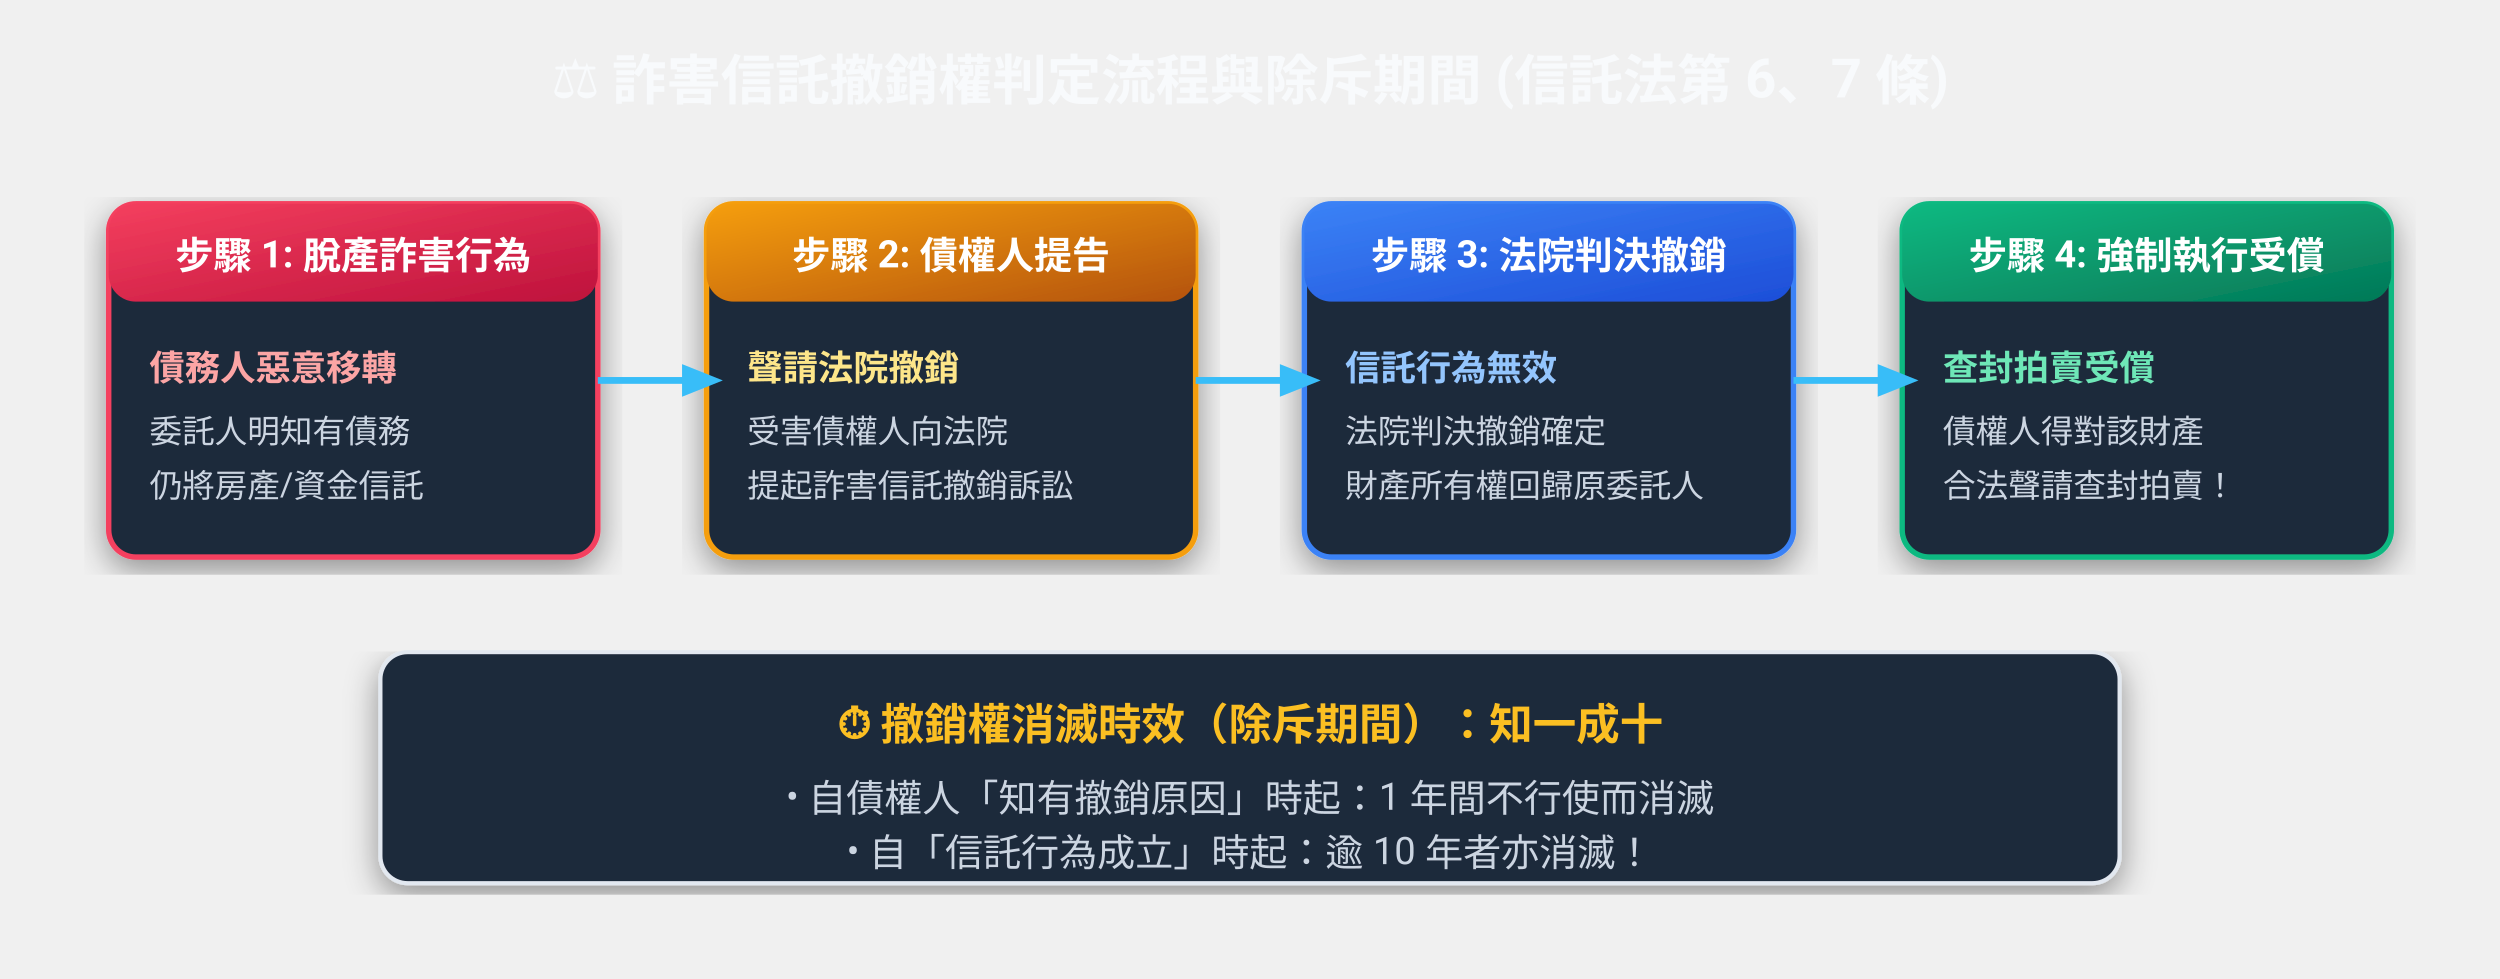
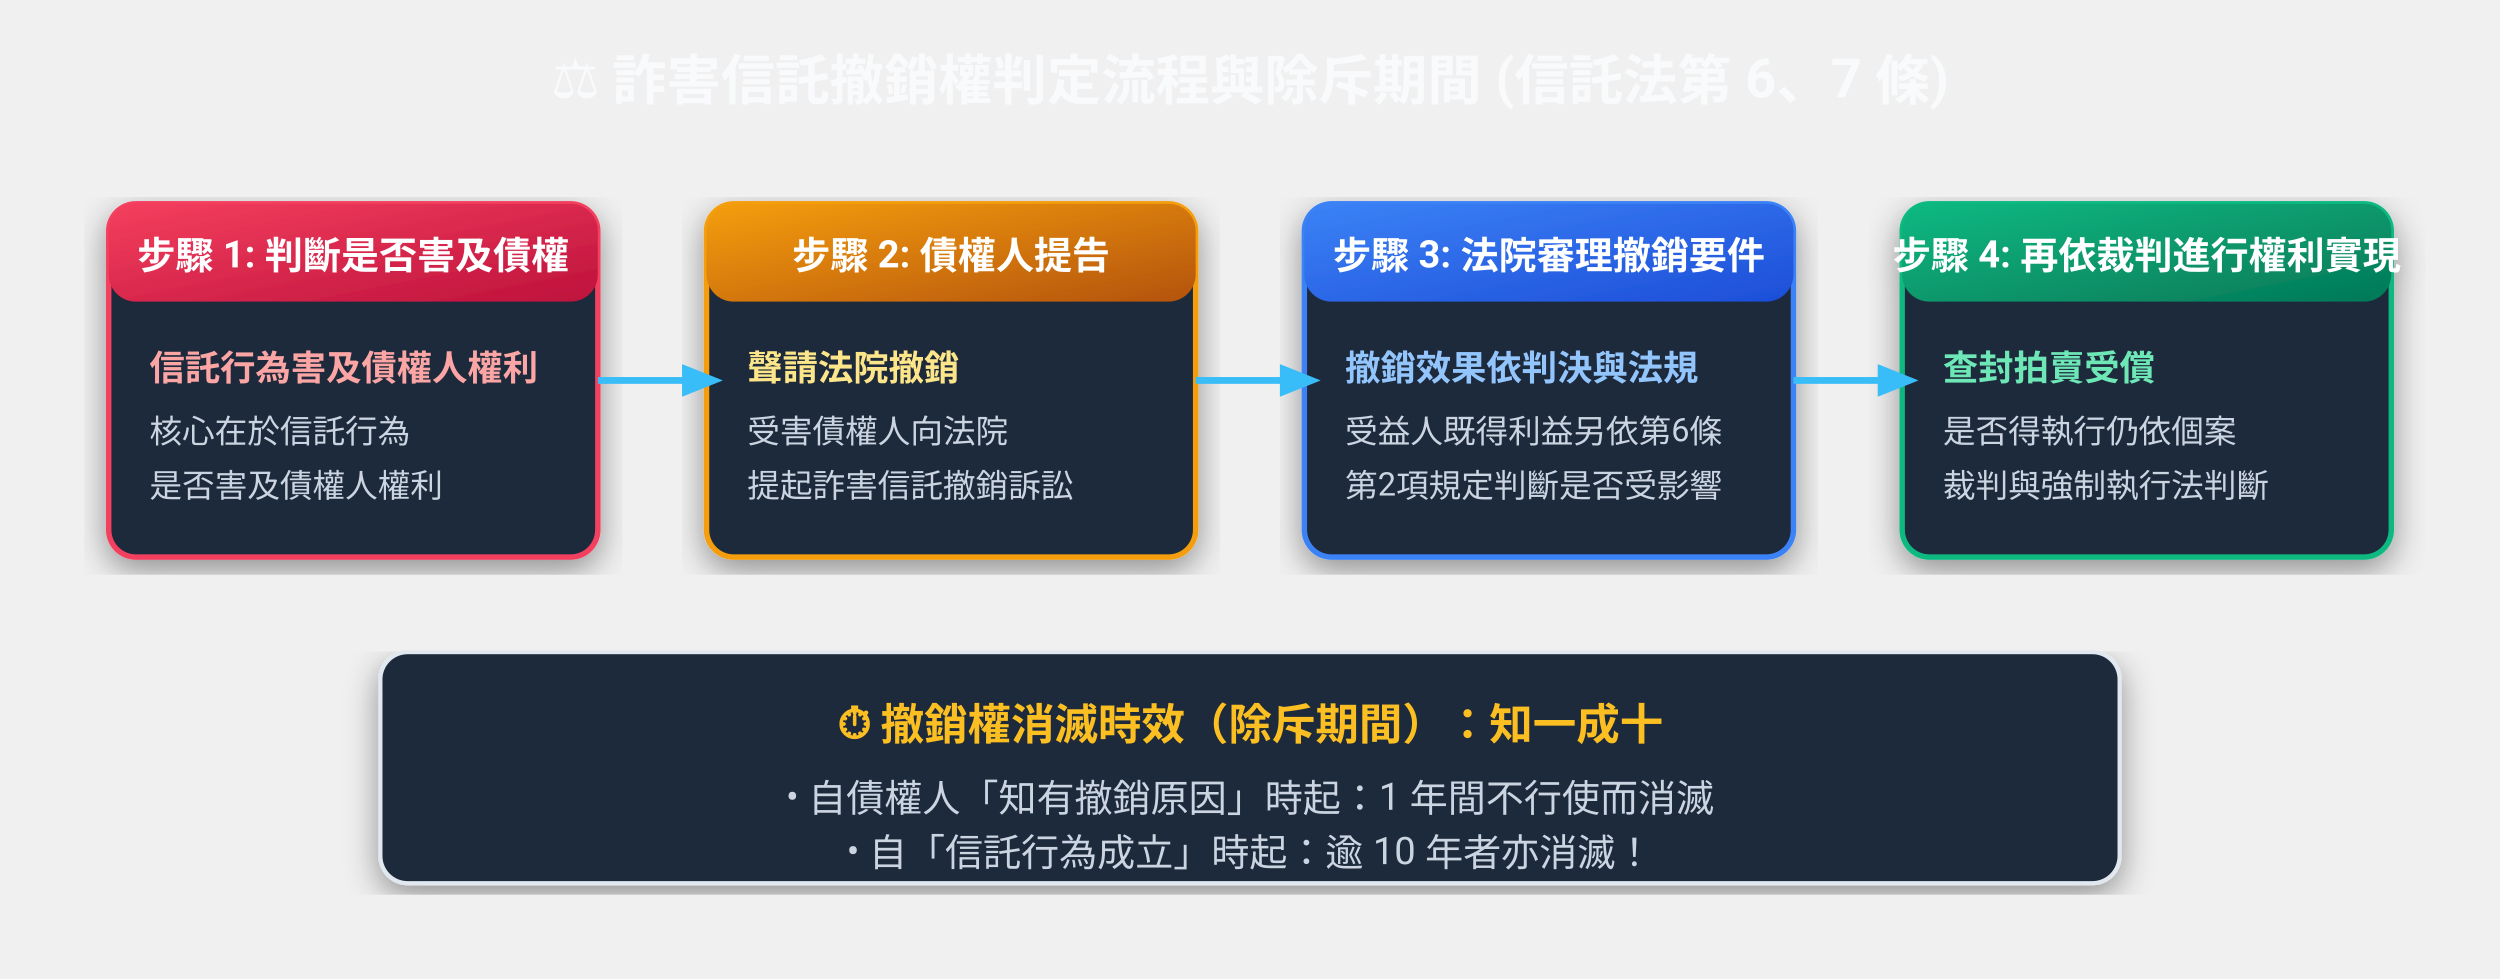
<svg xmlns="http://www.w3.org/2000/svg" viewBox="0 0 920 360" width="100%" height="360" style="background-color: #0b1120; border-radius: 12px; font-family: -apple-system, BlinkMacSystemFont, 'Segoe UI', Roboto, 'Noto Sans TC', sans-serif;">
  <defs>
    <filter id="shadow" x="-5%" y="-5%" width="110%" height="110%">
      <feDropShadow dx="0" dy="4" stdDeviation="6" flood-color="#000" flood-opacity="0.4" />
    </filter>
    <linearGradient id="gradEmerald" x1="0%" y1="0%" x2="100%" y2="100%">
      <stop offset="0%" stop-color="#10b981" />
      <stop offset="100%" stop-color="#047857" />
    </linearGradient>
    <linearGradient id="gradBlue" x1="0%" y1="0%" x2="100%" y2="100%">
      <stop offset="0%" stop-color="#3b82f6" />
      <stop offset="100%" stop-color="#1d4ed8" />
    </linearGradient>
    <linearGradient id="gradAmber" x1="0%" y1="0%" x2="100%" y2="100%">
      <stop offset="0%" stop-color="#f59e0b" />
      <stop offset="100%" stop-color="#b45309" />
    </linearGradient>
    <linearGradient id="gradPurple" x1="0%" y1="0%" x2="100%" y2="100%">
      <stop offset="0%" stop-color="#8b5cf6" />
      <stop offset="100%" stop-color="#6d28d9" />
    </linearGradient>
    <linearGradient id="gradRose" x1="0%" y1="0%" x2="100%" y2="100%">
      <stop offset="0%" stop-color="#f43f5e" />
      <stop offset="100%" stop-color="#be123c" />
    </linearGradient>
    <marker id="arrow" viewBox="0 0 10 10" refX="6" refY="5" markerWidth="6" markerHeight="6" orient="auto-start-reverse">
      <path d="M 0 1 L 10 5 L 0 9 z" fill="#38bdf8" />
    </marker>
    <marker id="arrowGreen" viewBox="0 0 10 10" refX="6" refY="5" markerWidth="6" markerHeight="6" orient="auto-start-reverse">
      <path d="M 0 1 L 10 5 L 0 9 z" fill="#34d399" />
    </marker>
    <marker id="arrowAmber" viewBox="0 0 10 10" refX="6" refY="5" markerWidth="6" markerHeight="6" orient="auto-start-reverse">
      <path d="M 0 1 L 10 5 L 0 9 z" fill="#fbbf24" />
    </marker>
    <marker id="arrowRose" viewBox="0 0 10 10" refX="6" refY="5" markerWidth="6" markerHeight="6" orient="auto-start-reverse">
      <path d="M 0 1 L 10 5 L 0 9 z" fill="#f87171" />
    </marker>
  </defs>
  <text x="460.0" y="36" fill="#f8fafc" font-size="20" font-weight="700" text-anchor="middle">⚖️ 詐害信託撤銷權判定流程與除斥期間 (信託法第 6、7 條)</text>
  <g transform="translate(40, 75)" filter="url(#shadow)">
    <rect width="180" height="130" rx="10" fill="#1e293b" stroke="#f43f5e" stroke-width="2" />
    <rect width="180" height="36" rx="10" fill="url(#gradRose)" />
-     <text x="90" y="24" fill="#fff" font-size="14" font-weight="700" text-anchor="middle">步驟 1: 脫產詐害行為</text>
-     <text x="15" y="65" fill="#fca5a5" font-size="13" font-weight="700">債務人惡意移轉</text>
-     <text x="15" y="88" fill="#cbd5e1" font-size="12">委託人明知有債務</text>
-     <text x="15" y="108" fill="#cbd5e1" font-size="12">仍將房產/資金信託</text>
+     <text x="90" y="24" fill="#fff" font-size="14" font-weight="700" text-anchor="middle">步驟 1: 判斷是否害及債權</text>
+     <text x="15" y="65" fill="#fca5a5" font-size="13" font-weight="700">信託行為害及債權人權利</text>
+     <text x="15" y="88" fill="#cbd5e1" font-size="12">核心在於信託行為</text>
+     <text x="15" y="108" fill="#cbd5e1" font-size="12">是否害及債權人權利</text>
  </g>
  <g transform="translate(260, 75)" filter="url(#shadow)">
    <rect width="180" height="130" rx="10" fill="#1e293b" stroke="#f59e0b" stroke-width="2" />
    <rect width="180" height="36" rx="10" fill="url(#gradAmber)" />
    <text x="90" y="24" fill="#fff" font-size="14" font-weight="700" text-anchor="middle">步驟 2: 債權人提告</text>
    <text x="15" y="65" fill="#fde68a" font-size="13" font-weight="700">聲請法院撤銷</text>
    <text x="15" y="88" fill="#cbd5e1" font-size="12">受害債權人向法院</text>
    <text x="15" y="108" fill="#cbd5e1" font-size="12">提起詐害信託撤銷訴訟</text>
  </g>
  <g transform="translate(480, 75)" filter="url(#shadow)">
    <rect width="180" height="130" rx="10" fill="#1e293b" stroke="#3b82f6" stroke-width="2" />
    <rect width="180" height="36" rx="10" fill="url(#gradBlue)" />
-     <text x="90" y="24" fill="#fff" font-size="14" font-weight="700" text-anchor="middle">步驟 3: 法院判決撤銷</text>
-     <text x="15" y="65" fill="#93c5fd" font-size="13" font-weight="700">信託行為無效</text>
-     <text x="15" y="88" fill="#cbd5e1" font-size="12">法院判決撤銷確定</text>
-     <text x="15" y="108" fill="#cbd5e1" font-size="12">財產所有權回歸原委託人</text>
+     <text x="90" y="24" fill="#fff" font-size="14" font-weight="700" text-anchor="middle">步驟 3: 法院審理撤銷要件</text>
+     <text x="15" y="65" fill="#93c5fd" font-size="13" font-weight="700">撤銷效果依判決與法規</text>
+     <text x="15" y="88" fill="#cbd5e1" font-size="12">受益人既得利益另依第6條</text>
+     <text x="15" y="108" fill="#cbd5e1" font-size="12">第2項規定判斷是否受影響</text>
  </g>
  <g transform="translate(700, 75)" filter="url(#shadow)">
    <rect width="180" height="130" rx="10" fill="#1e293b" stroke="#10b981" stroke-width="2" />
    <rect width="180" height="36" rx="10" fill="url(#gradEmerald)" />
-     <text x="90" y="24" fill="#fff" font-size="14" font-weight="700" text-anchor="middle">步驟 4: 強制執行受償</text>
+     <text x="90" y="24" fill="#fff" font-size="14" font-weight="700" text-anchor="middle">步驟 4: 再依裁判進行權利實現</text>
    <text x="15" y="65" fill="#6ee7b7" font-size="13" font-weight="700">查封拍賣受償</text>
-     <text x="15" y="88" fill="#cbd5e1" font-size="12">債權人得對該財產</text>
-     <text x="15" y="108" fill="#cbd5e1" font-size="12">合法聲請查封拍賣！</text>
+     <text x="15" y="88" fill="#cbd5e1" font-size="12">是否得執行仍依個案</text>
+     <text x="15" y="108" fill="#cbd5e1" font-size="12">裁判與強制執行法判斷</text>
  </g>
  <path d="M 220 140 L 260 140" stroke="#38bdf8" stroke-width="2.5" marker-end="url(#arrow)" />
  <path d="M 440 140 L 480 140" stroke="#38bdf8" stroke-width="2.5" marker-end="url(#arrow)" />
  <path d="M 660 140 L 700 140" stroke="#38bdf8" stroke-width="2.5" marker-end="url(#arrow)" />
  <g transform="translate(140, 240)" filter="url(#shadow)">
    <rect width="640" height="85" rx="10" fill="#1e293b" stroke="#e2e8f0" stroke-width="1.5" />
    <text x="320" y="32" fill="#fbbf24" font-size="16" font-weight="700" text-anchor="middle">⏱️ 撤銷權消滅時效（除斥期間）：知一成十</text>
    <text x="320" y="58" fill="#cbd5e1" font-size="14" text-anchor="middle">• 自債權人「知有撤銷原因」時起：1 年間不行使而消滅</text>
    <text x="320" y="78" fill="#cbd5e1" font-size="14" text-anchor="middle">• 自「信託行為成立」時起：逾 10 年者亦消滅！</text>
  </g>
</svg>
